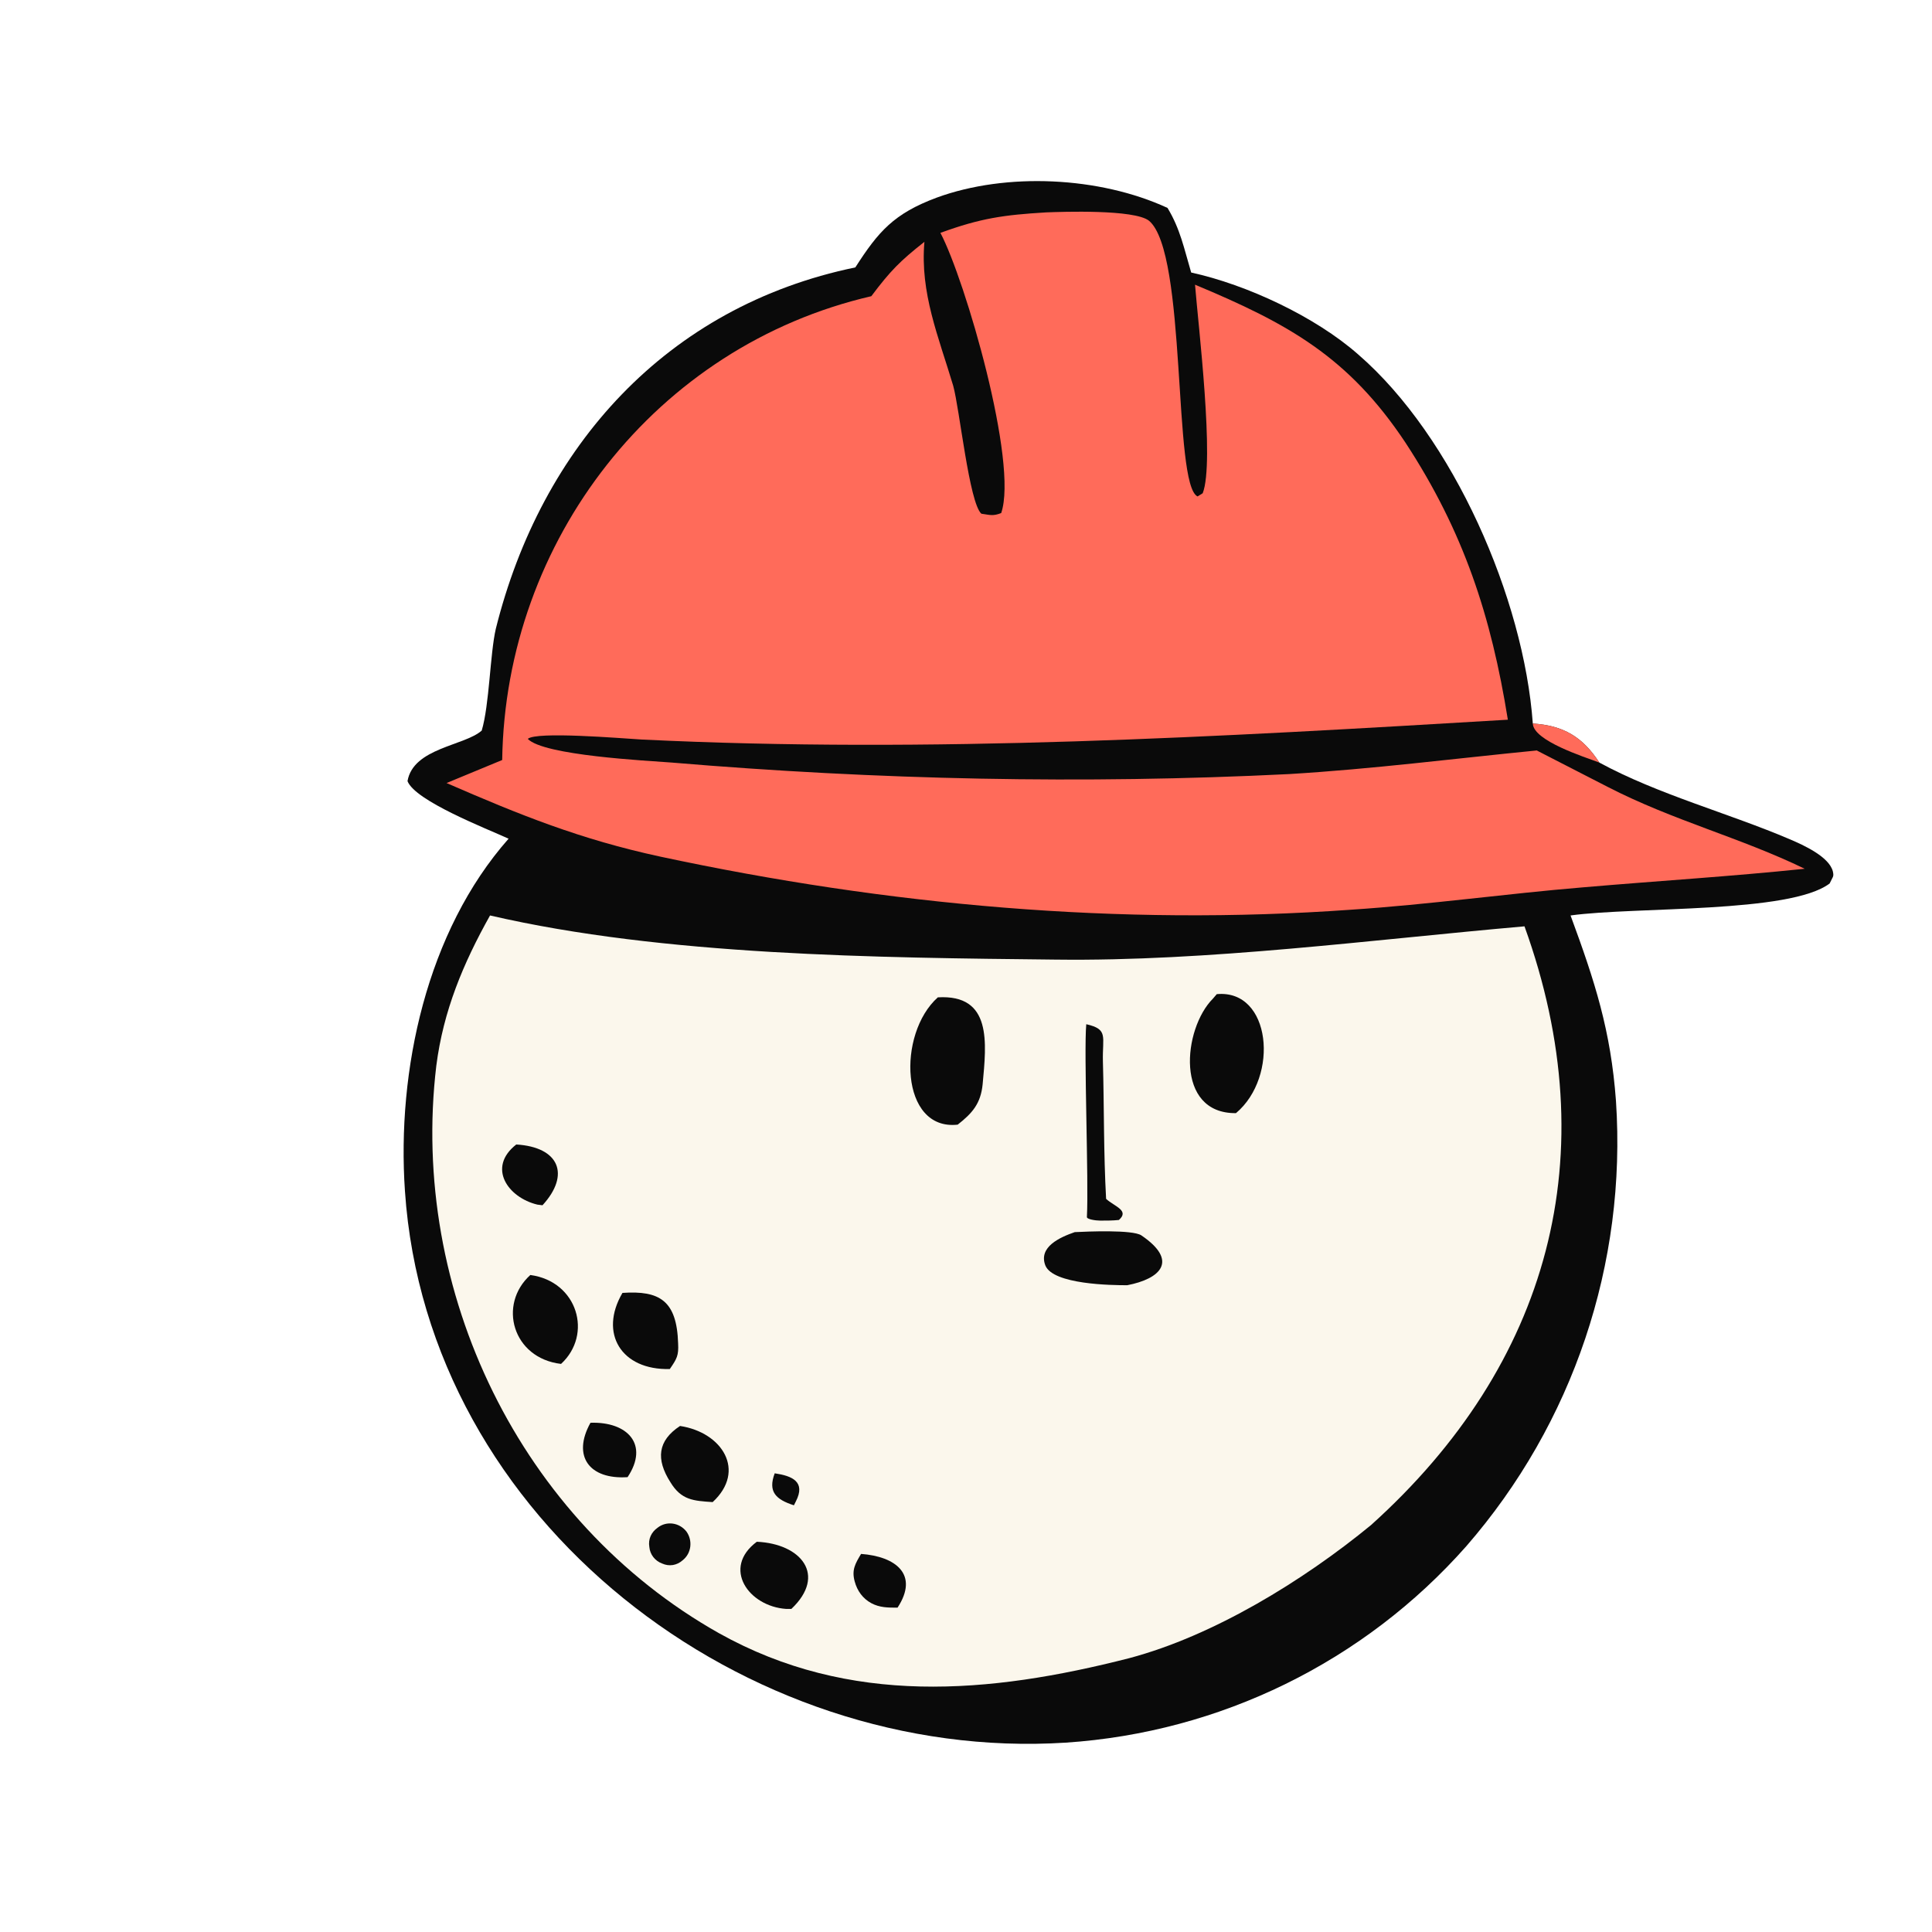
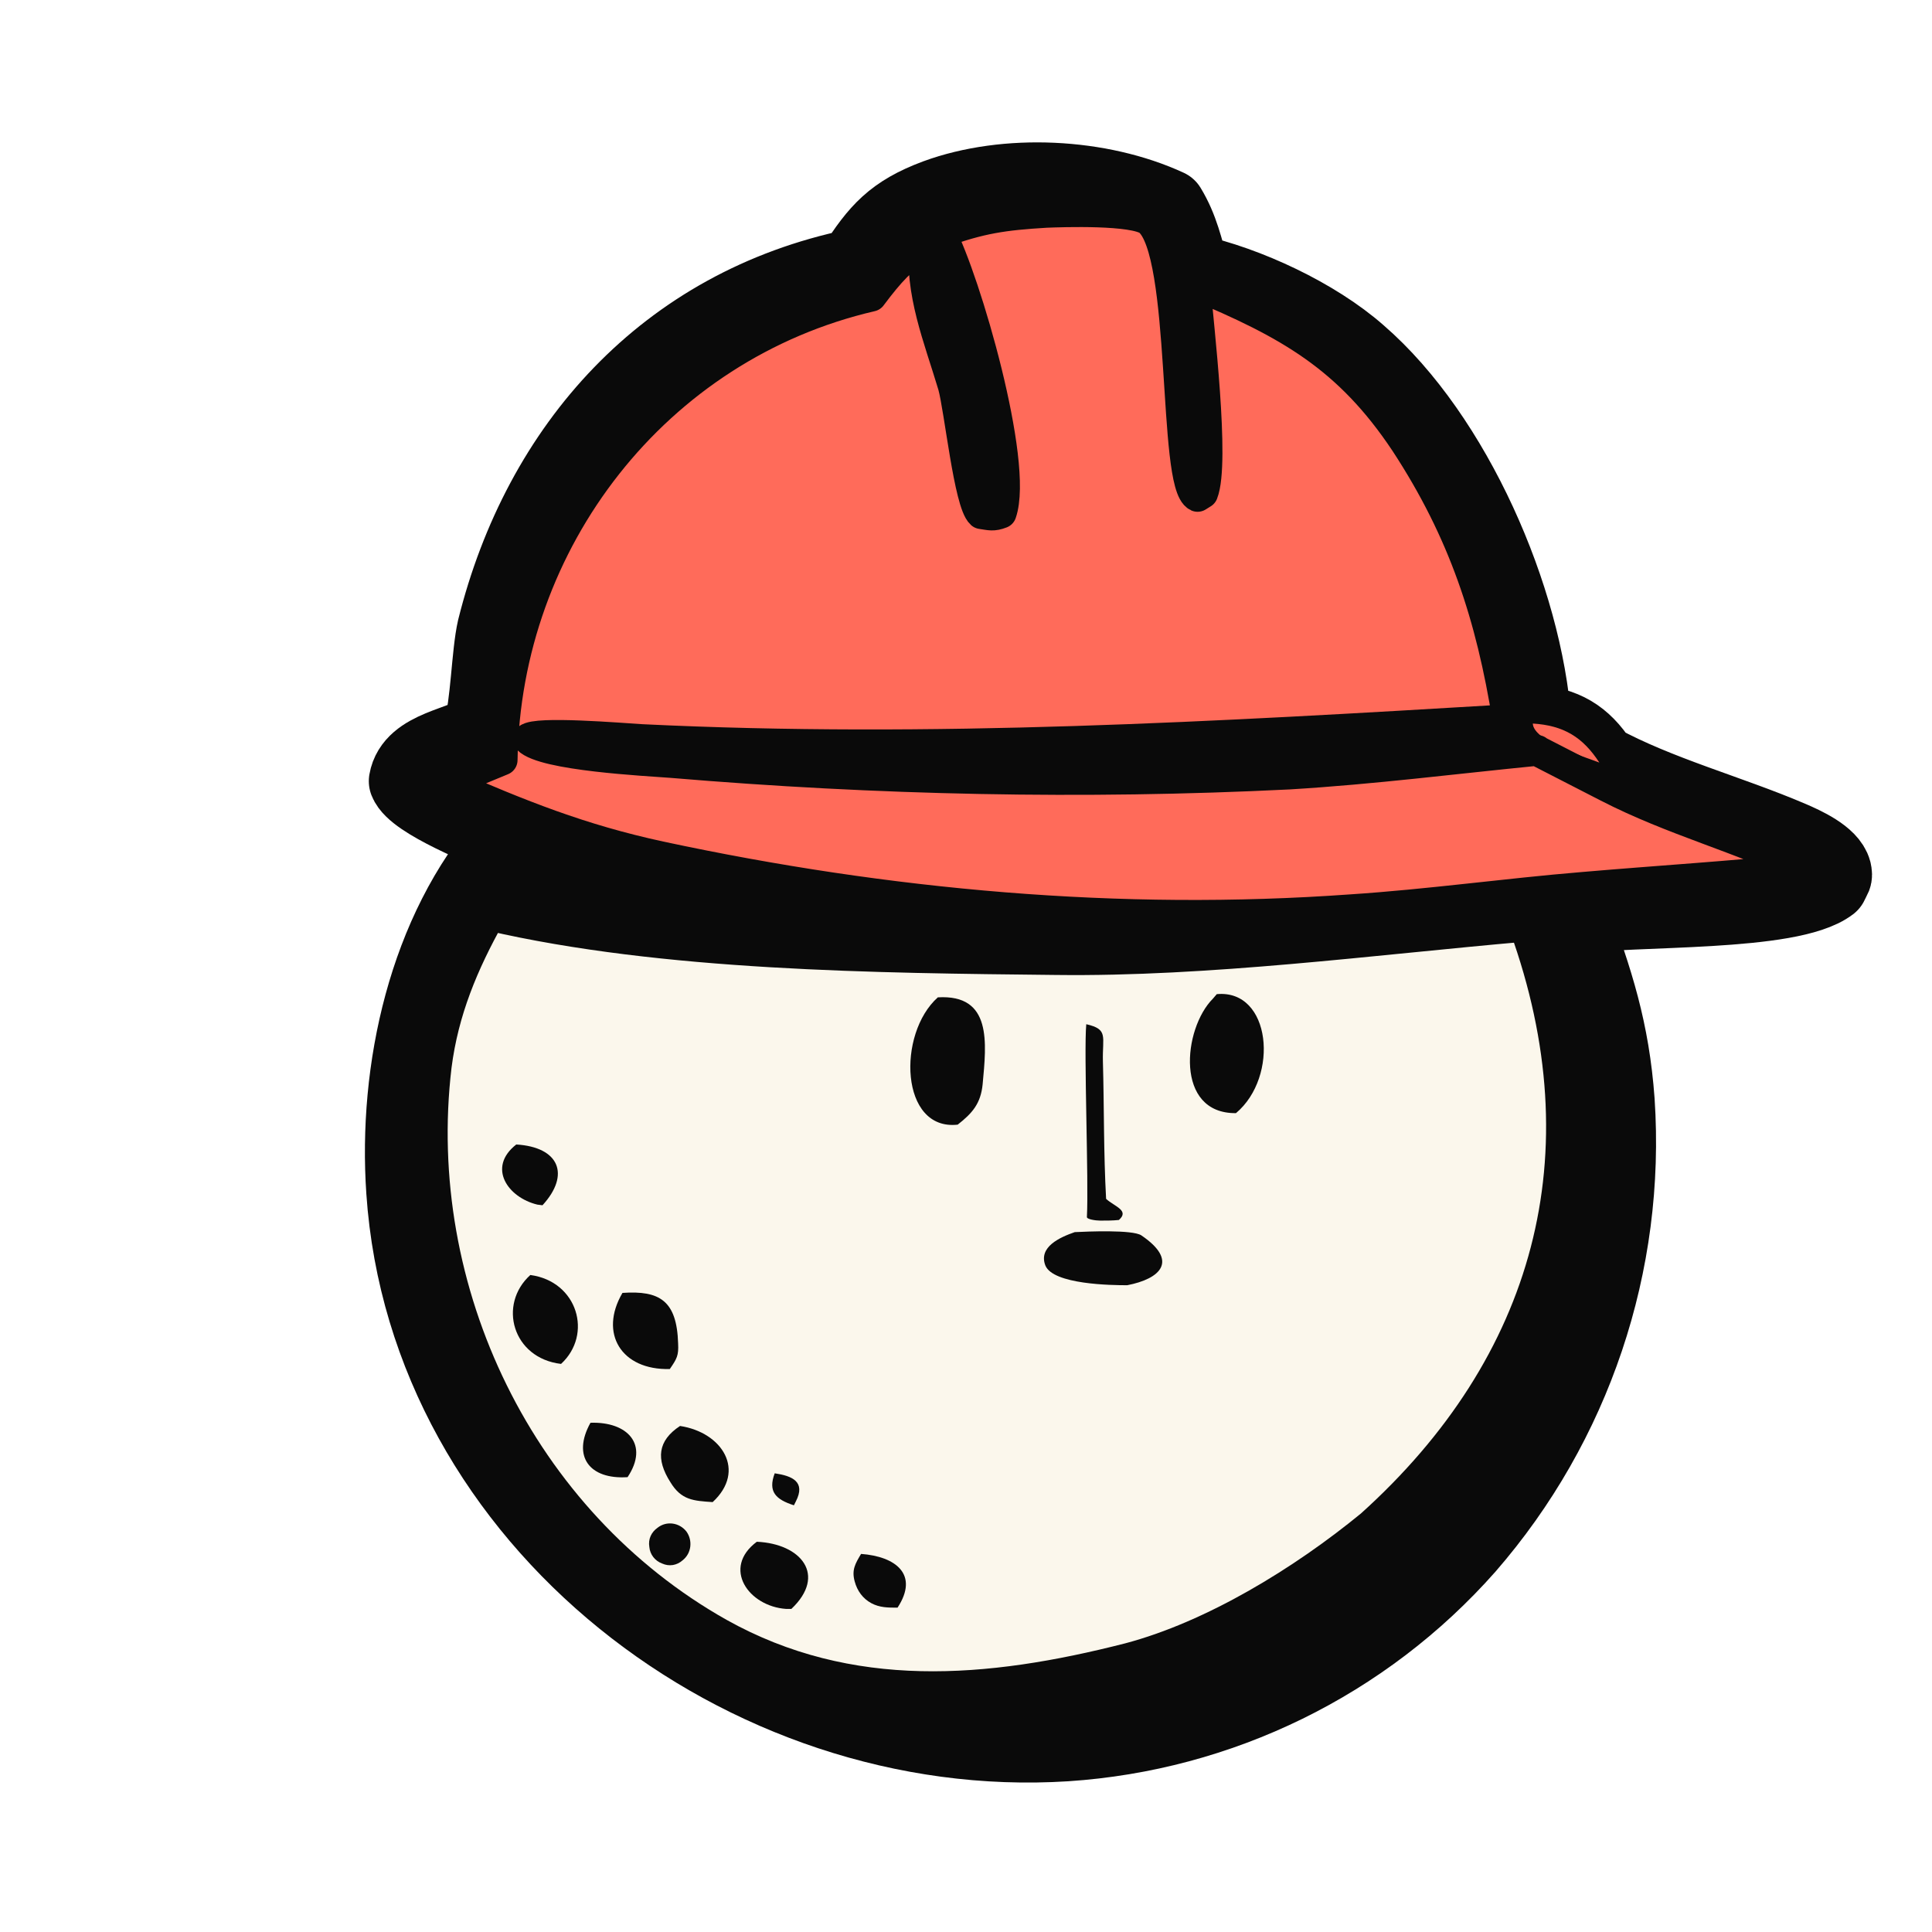
<svg xmlns="http://www.w3.org/2000/svg" viewBox="709 361 302 302">
+   <g data-outlined="1" fill="#0a0a0a" stroke="#0a0a0a" stroke-width="12.1" stroke-linejoin="round">
+     <path d="M842.7 402.8C846.3 397.2 848.7 394.4 855.4 391.9C866.3 387.9 880.9 388.6 891.5 393.5C893.5 396.8 894.1 399.9 895.2 403.6C903.9 405.5 914.6 410.5 921.3 416.4C936.2 429.3 947.2 454.6 948.6 474.1C953.4 474.4 956.4 476.2 959 480.2C968.2 485.2 979.2 488.1 988.8 492.2C990.9 493.1 994.9 494.9 995.5 497.2C995.7 498.1 995.5 498 995 499.1C988.8 503.8 964.7 502.7 954.5 504.1C958.3 514.4 960.8 522.1 961.6 533.1C963.3 558.5 954.9 583.5 938.2 602.7C922.2 620.8 899.7 631.8 875.6 633.4C825.5 636.6 775.8 598.8 772.3 547.2C771 528.3 775.7 506.6 788.5 492.1C785 490.5 773.9 486.2 772.7 483.1C773.6 477.9 781.6 477.6 784.3 475.2C785.5 471.2 785.6 463.2 786.5 459.3C793.6 430.8 813.2 408.9 842.7 402.8Z" />
+     <path d="M785.6 504.1C812.8 510.4 846.1 510.7 874 511C897.9 511.3 923.3 507.9 947.3 505.8C960.2 541.5 951.2 574.3 923.3 599.4C912.7 608.1 898.7 616.7 885.5 620.2C863.6 625.8 841.8 627.7 821.4 616.3C790.3 598.8 773 562.8 777.2 527.6C778.3 519 781.4 511.6 785.6 504.1Z" />
+     <path d="M855.6 516.9C864.1 516.4 863.2 524 862.6 530.5C862.3 533.5 861 535 858.7 536.8C849.7 537.8 849.2 522.6 855.6 516.9Z" />
+     <path d="M899.2 516.4C907.7 515.6 909 529.3 902.2 535C892.6 535.1 893.9 521.8 898.6 517.1L899.2 516.4Z" />
+     <path d="M877 553.6C879 553.5 886 553.2 887.4 554.1C893.3 558.1 890.4 560.9 885.2 561.9C882.8 561.9 873.6 561.8 872.4 558.8C871.3 555.9 874.7 554.4 877 553.6Z" />
+     <path d="M791.9 560.3C799.3 561.3 801.7 569.6 796.7 574.2C789.1 573.3 786.8 564.9 791.9 560.3Z" />
+     <path d="M878.8 521.1C882.3 521.9 881.3 523 881.4 526.9C881.6 534.1 881.5 541.2 881.9 548.4C883.2 549.6 885.6 550.2 883.9 551.7C882.9 551.8 882 551.8 881 551.8C880.3 551.8 878.8 551.6 878.9 551.2C879.2 545.7 878.4 525.4 878.8 521.1Z" />
+     <path d="M872.5 394.2C875 394.1 886.3 393.7 888.6 395.5C894.6 400.5 892.3 436.8 896.2 438.6L897 438.1C898.9 433.3 896.3 411.8 895.8 405.5C910.4 411.6 919.8 416.8 928.7 430.2C937.8 444.1 942.1 457.3 944.7 473.5C899.4 476.2 854.6 478.8 809.3 476.6C806 476.4 792.8 475.3 791.5 476.5C794 479.1 810.1 479.9 814 480.2C846.1 482.9 878.3 483.6 910.5 482C923.7 481.2 936.1 479.6 949.3 478.3L949.2 478.3L960.3 484C970.6 489.3 981 491.9 991.1 496.8C979.6 498 968.1 498.7 956.5 499.7C944.4 500.7 932.4 502.4 920.2 503.2C884 505.8 847.7 502.5 812.2 494.9C799.7 492.2 790.3 488.4 778.8 483.4L787.5 479.8C788 445.5 811.5 415.1 845.2 407.3C848.2 403.3 849.7 401.8 853.5 398.8C852.8 406.8 855.7 413.6 858 421.3C859 424.9 860.5 439.6 862.4 441.3C863.8 441.5 864.2 441.7 865.5 441.2C868.2 433.4 859.9 404.8 856 397.4C862.3 395.1 865.9 394.6 872.5 394.2Z" />
+   </g>
  <path fill="#0a0a0a" d="M842.7 402.8C846.3 397.2 848.7 394.4 855.4 391.9C866.3 387.9 880.9 388.6 891.5 393.5C893.5 396.8 894.1 399.9 895.2 403.6C903.9 405.5 914.6 410.5 921.3 416.4C936.2 429.3 947.2 454.6 948.6 474.1C953.4 474.4 956.4 476.2 959 480.2C968.2 485.2 979.2 488.1 988.8 492.2C990.9 493.1 994.9 494.9 995.5 497.2C995.7 498.1 995.5 498 995 499.1C988.8 503.8 964.7 502.7 954.5 504.1C958.3 514.4 960.8 522.1 961.6 533.1C963.3 558.5 954.9 583.5 938.2 602.7C922.2 620.8 899.7 631.8 875.6 633.4C825.5 636.6 775.8 598.8 772.3 547.2C771 528.3 775.7 506.6 788.5 492.1C785 490.5 773.9 486.2 772.7 483.1C773.6 477.9 781.6 477.6 784.3 475.2C785.5 471.2 785.6 463.2 786.5 459.3C793.6 430.8 813.2 408.9 842.7 402.8Z" />
  <path fill="#ff6b5a" d="M948.6 474.1C953.4 474.4 956.4 476.2 959 480.2C956.6 479.3 948.7 476.8 948.6 474.1Z" />
-   <path fill="#fbf7ec" d="M785.6 504.1C812.8 510.4 846.1 510.7 874 511C897.9 511.3 923.3 507.9 947.3 505.8C960.2 541.5 951.2 574.3 923.3 599.4C912.7 608.1 898.7 616.7 885.5 620.2C863.6 625.8 841.8 627.7 821.4 616.3C790.3 598.8 773 562.8 777.2 527.6C778.3 519 781.4 511.6 785.6 504.1Z" />
+   <path stroke="#0a0a0a" stroke-width="4.8" stroke-linejoin="round" fill="#fbf7ec" d="M785.6 504.1C812.8 510.4 846.1 510.7 874 511C897.9 511.3 923.3 507.9 947.3 505.8C960.2 541.5 951.2 574.3 923.3 599.4C912.7 608.1 898.7 616.7 885.5 620.2C863.6 625.8 841.8 627.7 821.4 616.3C790.3 598.8 773 562.8 777.2 527.6C778.3 519 781.4 511.6 785.6 504.1Z" />
  <path fill="#0a0a0a" d="M855.6 516.9C864.1 516.4 863.2 524 862.6 530.5C862.3 533.5 861 535 858.7 536.8C849.7 537.8 849.2 522.6 855.6 516.9Z" />
  <path fill="#0a0a0a" d="M899.2 516.4C907.7 515.6 909 529.3 902.2 535C892.6 535.1 893.9 521.8 898.6 517.1L899.2 516.4Z" />
  <path fill="#0a0a0a" d="M877 553.6C879 553.5 886 553.2 887.4 554.1C893.3 558.1 890.4 560.9 885.2 561.9C882.8 561.9 873.6 561.8 872.4 558.8C871.3 555.9 874.7 554.4 877 553.6Z" />
  <path fill="#0a0a0a" d="M791.9 560.3C799.3 561.3 801.7 569.6 796.7 574.2C789.1 573.3 786.8 564.9 791.9 560.3Z" />
  <path fill="#0a0a0a" d="M806.3 563.1C812.1 562.7 814.8 564.3 815 571C815.1 572.9 814.8 573.4 813.7 575C806.1 575.2 802.6 569.4 806.3 563.1Z" />
  <path fill="#0a0a0a" d="M815.3 583.9C821.9 584.9 825.7 590.9 820.4 595.8C817.4 595.6 815.5 595.5 813.8 592.7C811.5 589.1 811.8 586.2 815.3 583.9Z" />
  <path fill="#0a0a0a" d="M878.8 521.1C882.3 521.9 881.3 523 881.4 526.9C881.6 534.1 881.5 541.2 881.9 548.4C883.2 549.6 885.6 550.2 883.9 551.7C882.9 551.8 882 551.8 881 551.8C880.3 551.8 878.8 551.6 878.9 551.2C879.2 545.7 878.4 525.4 878.8 521.1Z" />
  <path fill="#0a0a0a" d="M827.3 602C834.2 602.3 838.3 607.2 832.7 612.5L831.9 612.5C826 612.1 821.8 606.1 827.3 602Z" />
  <path fill="#0a0a0a" d="M789.7 539.9C796.4 540.3 798.2 544.6 793.8 549.4L793 549.3C788.4 548.2 785.1 543.5 789.7 539.9Z" />
  <path fill="#0a0a0a" d="M801.3 583.4C807.1 583.2 810.5 586.8 807.1 591.9C801.1 592.3 798.4 588.6 801.3 583.4Z" />
  <path fill="#0a0a0a" d="M843.6 603.9C849 604.3 852.7 607.1 849.3 612.3C847.8 612.3 846.5 612.3 845.2 611.6C843.9 610.9 843 609.7 842.6 608.2C842.1 606.4 842.7 605.4 843.6 603.9Z" />
  <path fill="#0a0a0a" d="M811.8 599.8C813.2 598.7 815.2 599 816.3 600.4C817.3 601.8 817.1 603.8 815.7 604.9C814.8 605.7 813.6 605.9 812.5 605.4C811.4 605 810.6 604 810.5 602.8C810.3 601.6 810.8 600.5 811.8 599.8Z" />
  <path fill="#0a0a0a" d="M830.1 591.3C832.8 591.7 835 592.6 833.4 595.7L833.1 596.3C830.3 595.4 829 594.2 830.1 591.3Z" />
-   <path fill="#ff6b5a" d="M872.5 394.2C875 394.1 886.3 393.7 888.6 395.5C894.6 400.5 892.3 436.8 896.2 438.6L897 438.1C898.9 433.3 896.3 411.8 895.8 405.5C910.4 411.6 919.8 416.8 928.7 430.2C937.8 444.1 942.1 457.3 944.7 473.5C899.4 476.2 854.6 478.8 809.3 476.6C806 476.4 792.8 475.3 791.5 476.5C794 479.1 810.1 479.9 814 480.2C846.1 482.9 878.3 483.6 910.5 482C923.7 481.2 936.1 479.6 949.3 478.3L949.2 478.3L960.3 484C970.6 489.3 981 491.9 991.1 496.8C979.6 498 968.1 498.7 956.5 499.7C944.4 500.7 932.4 502.4 920.2 503.2C884 505.8 847.7 502.5 812.2 494.9C799.7 492.2 790.3 488.4 778.8 483.4L787.5 479.8C788 445.5 811.5 415.1 845.2 407.3C848.2 403.3 849.7 401.8 853.5 398.8C852.8 406.8 855.7 413.6 858 421.3C859 424.9 860.5 439.6 862.4 441.3C863.8 441.5 864.2 441.7 865.5 441.2C868.2 433.4 859.9 404.8 856 397.4C862.3 395.1 865.9 394.6 872.5 394.2Z" />
+   <path stroke="#0a0a0a" stroke-width="4.8" stroke-linejoin="round" fill="#ff6b5a" d="M872.5 394.2C875 394.1 886.3 393.7 888.6 395.5C894.6 400.5 892.3 436.8 896.2 438.6L897 438.1C898.9 433.3 896.3 411.8 895.8 405.5C910.4 411.6 919.8 416.8 928.7 430.2C937.8 444.1 942.1 457.3 944.7 473.5C899.4 476.2 854.6 478.8 809.3 476.6C806 476.4 792.8 475.3 791.5 476.5C794 479.1 810.1 479.9 814 480.2C846.1 482.9 878.3 483.6 910.5 482C923.7 481.2 936.1 479.6 949.3 478.3L949.2 478.3L960.3 484C970.6 489.3 981 491.9 991.1 496.8C979.6 498 968.1 498.7 956.5 499.7C944.4 500.7 932.4 502.4 920.2 503.2C884 505.8 847.7 502.5 812.2 494.9C799.7 492.2 790.3 488.4 778.8 483.4L787.5 479.8C788 445.5 811.5 415.1 845.2 407.3C848.2 403.3 849.7 401.8 853.5 398.8C852.8 406.8 855.7 413.6 858 421.3C859 424.9 860.5 439.6 862.4 441.3C863.8 441.5 864.2 441.7 865.5 441.2C868.2 433.4 859.9 404.8 856 397.4C862.3 395.1 865.9 394.6 872.5 394.2Z" />
</svg>
